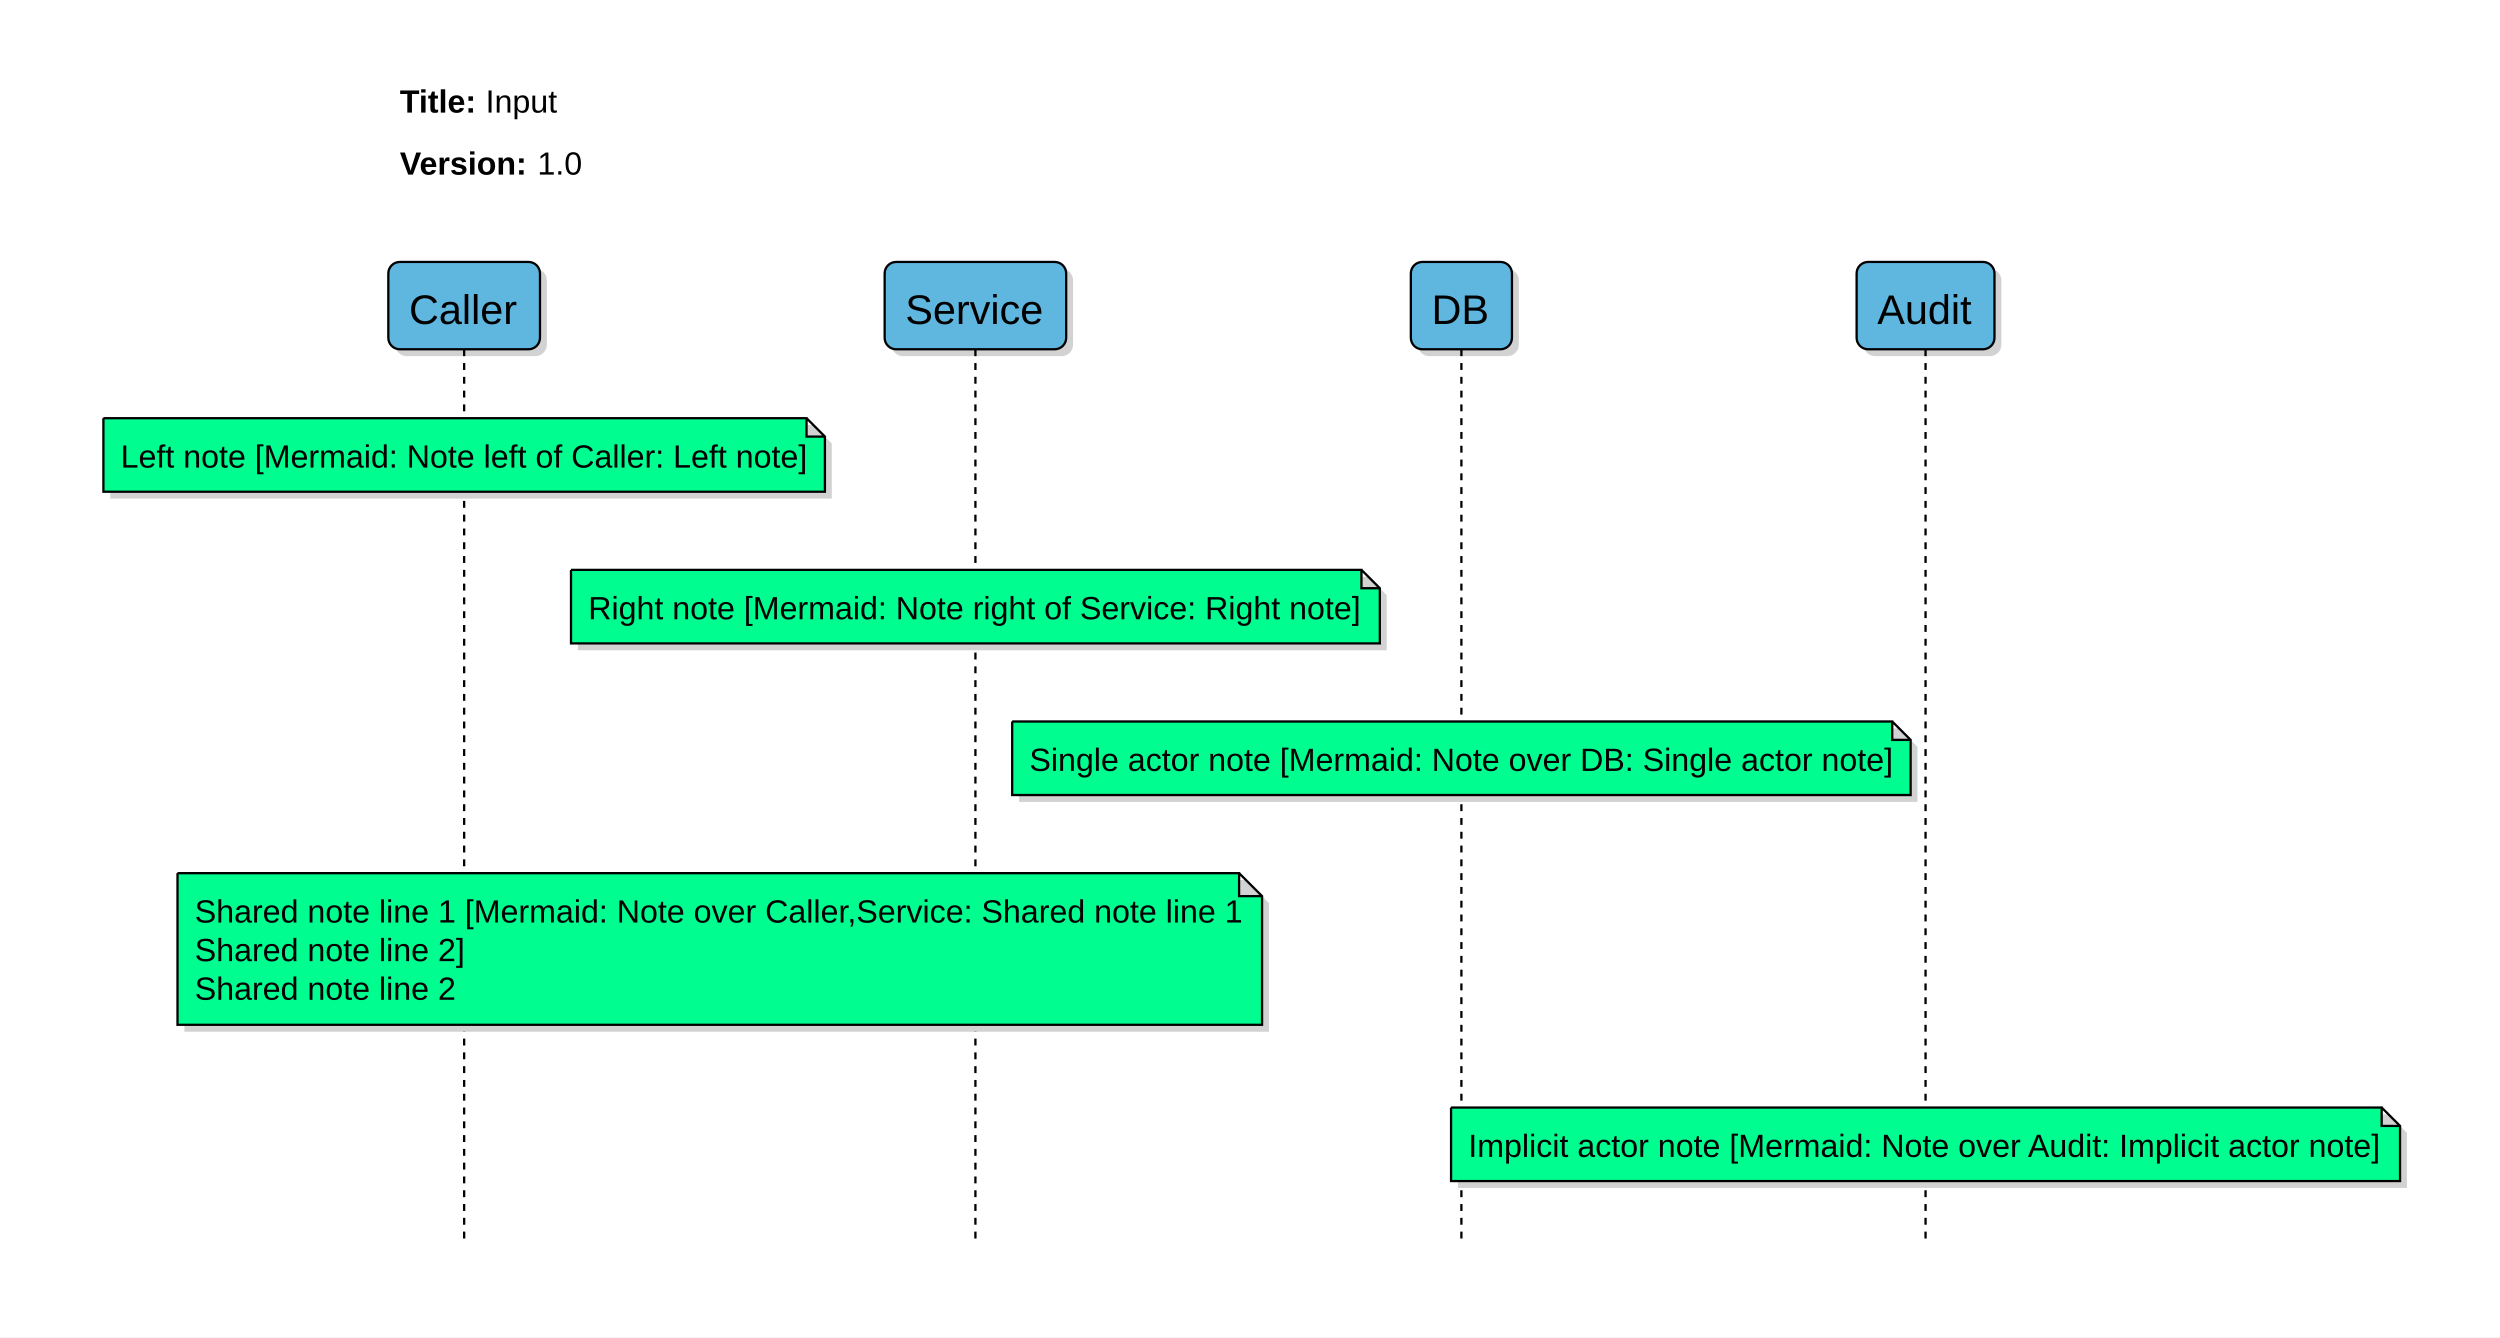
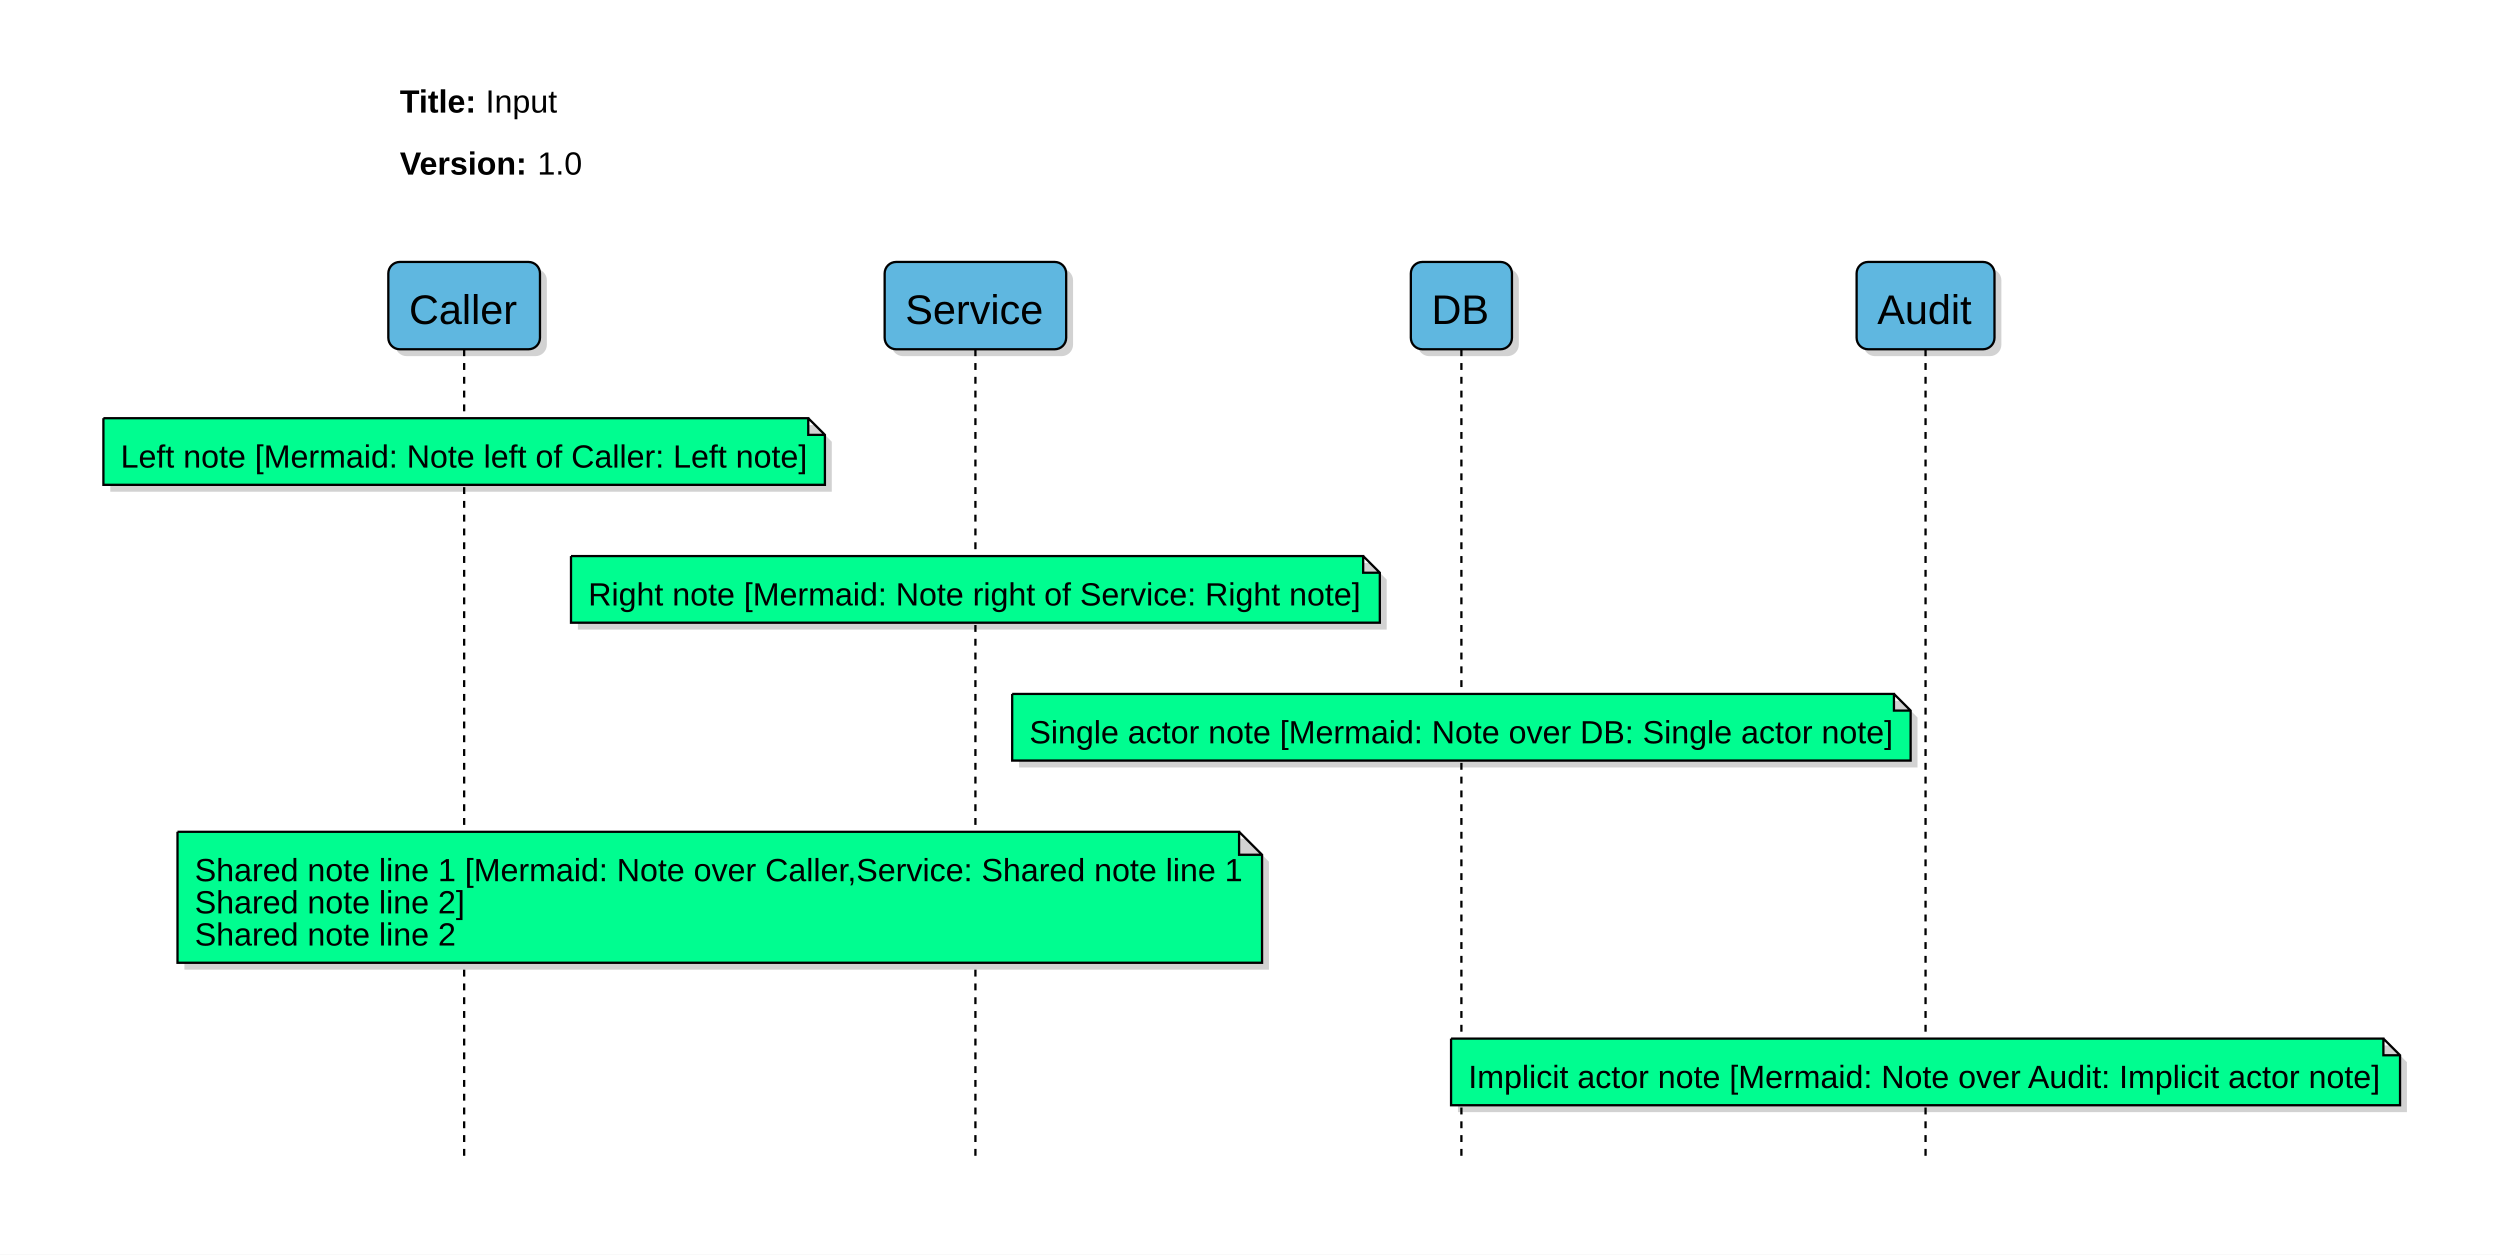
- <svg xmlns="http://www.w3.org/2000/svg" width="1088" height="582" viewBox="0 0 1088 582">
+ <svg xmlns="http://www.w3.org/2000/svg" width="1088" height="546" viewBox="0 0 1088 546">
  <rect width="100%" height="100%" fill="white" />
-   <path d="M 0 0 L 0 572 L 1078 572 L 1078 0 L 0 0" fill="rgb(255, 255, 255)" stroke="none" />
+   <path d="M 0 0 L 0 536 L 1078 536 L 1078 0 L 0 0" fill="rgb(255, 255, 255)" stroke="none" />
  <path d="M 169 30 L 169 57 L 249 57 L 249 30 L 169 30" fill="rgba(0,0,0,0)" stroke="none" />
  <text x="174" y="49" fill="rgb(0,0,0)" font-family="Liberation Sans, Arial, Helvetica, sans-serif" font-size="14" xml:space="preserve" font-weight="bold" dominant-baseline="auto">Title:</text>
  <text x="207.44" y="49" fill="rgb(0,0,0)" font-family="Liberation Sans, Arial, Helvetica, sans-serif" font-size="14" xml:space="preserve" dominant-baseline="auto"> </text>
  <text x="211.33" y="49" fill="rgb(0,0,0)" font-family="Liberation Sans, Arial, Helvetica, sans-serif" font-size="14" xml:space="preserve" dominant-baseline="auto">Input</text>
  <path d="M 169 57 L 169 84 L 259 84 L 259 57 L 169 57" fill="rgba(0,0,0,0)" stroke="none" />
  <text x="174" y="76" fill="rgb(0,0,0)" font-family="Liberation Sans, Arial, Helvetica, sans-serif" font-size="14" xml:space="preserve" font-weight="bold" dominant-baseline="auto">Version:</text>
  <text x="230.01" y="76" fill="rgb(0,0,0)" font-family="Liberation Sans, Arial, Helvetica, sans-serif" font-size="14" xml:space="preserve" dominant-baseline="auto"> </text>
  <text x="233.9" y="76" fill="rgb(0,0,0)" font-family="Liberation Sans, Arial, Helvetica, sans-serif" font-size="14" xml:space="preserve" dominant-baseline="auto">1.0</text>
  <path d="M 172 122 L 172 150 L 172 150 A 5 5 0 0 0 177 155 L 233 155 L 233 155 A 5 5 0 0 0 238 150 L 238 122 L 238 122 A 5 5 0 0 0 233 117 L 177 117 L 177 117 A 5 5 0 0 0 172 122" fill="rgb(210,210,210)" stroke="none" />
  <path d="M 169 119 L 169 147 L 169 147 A 5 5 0 0 0 174 152 L 230 152 L 230 152 A 5 5 0 0 0 235 147 L 235 119 L 235 119 A 5 5 0 0 0 230 114 L 174 114 L 174 114 A 5 5 0 0 0 169 119" fill="rgb(95,183,224)" stroke="none" />
  <path d="M 169 119 L 169 147 L 169 147 A 5 5 0 0 0 174 152 L 230 152 L 230 152 A 5 5 0 0 0 235 147 L 235 119 L 235 119 A 5 5 0 0 0 230 114 L 174 114 L 174 114 A 5 5 0 0 0 169 119" fill="none" stroke="rgb(0, 0, 0)" stroke-width="1" />
  <text x="178" y="141" fill="rgb(0,0,0)" font-family="Liberation Sans, Arial, Helvetica, sans-serif" font-size="18" xml:space="preserve" dominant-baseline="auto">Caller</text>
  <path d="M 388 122 L 388 150 L 388 150 A 5 5 0 0 0 393 155 L 462 155 L 462 155 A 5 5 0 0 0 467 150 L 467 122 L 467 122 A 5 5 0 0 0 462 117 L 393 117 L 393 117 A 5 5 0 0 0 388 122" fill="rgb(210,210,210)" stroke="none" />
  <path d="M 385 119 L 385 147 L 385 147 A 5 5 0 0 0 390 152 L 459 152 L 459 152 A 5 5 0 0 0 464 147 L 464 119 L 464 119 A 5 5 0 0 0 459 114 L 390 114 L 390 114 A 5 5 0 0 0 385 119" fill="rgb(95,183,224)" stroke="none" />
  <path d="M 385 119 L 385 147 L 385 147 A 5 5 0 0 0 390 152 L 459 152 L 459 152 A 5 5 0 0 0 464 147 L 464 119 L 464 119 A 5 5 0 0 0 459 114 L 390 114 L 390 114 A 5 5 0 0 0 385 119" fill="none" stroke="rgb(0, 0, 0)" stroke-width="1" />
  <text x="394" y="141" fill="rgb(0,0,0)" font-family="Liberation Sans, Arial, Helvetica, sans-serif" font-size="18" xml:space="preserve" dominant-baseline="auto">Service</text>
  <path d="M 617 122 L 617 150 L 617 150 A 5 5 0 0 0 622 155 L 656 155 L 656 155 A 5 5 0 0 0 661 150 L 661 122 L 661 122 A 5 5 0 0 0 656 117 L 622 117 L 622 117 A 5 5 0 0 0 617 122" fill="rgb(210,210,210)" stroke="none" />
  <path d="M 614 119 L 614 147 L 614 147 A 5 5 0 0 0 619 152 L 653 152 L 653 152 A 5 5 0 0 0 658 147 L 658 119 L 658 119 A 5 5 0 0 0 653 114 L 619 114 L 619 114 A 5 5 0 0 0 614 119" fill="rgb(95,183,224)" stroke="none" />
  <path d="M 614 119 L 614 147 L 614 147 A 5 5 0 0 0 619 152 L 653 152 L 653 152 A 5 5 0 0 0 658 147 L 658 119 L 658 119 A 5 5 0 0 0 653 114 L 619 114 L 619 114 A 5 5 0 0 0 614 119" fill="none" stroke="rgb(0, 0, 0)" stroke-width="1" />
  <text x="623" y="141" fill="rgb(0,0,0)" font-family="Liberation Sans, Arial, Helvetica, sans-serif" font-size="18" xml:space="preserve" dominant-baseline="auto">DB</text>
  <path d="M 811 122 L 811 150 L 811 150 A 5 5 0 0 0 816 155 L 866 155 L 866 155 A 5 5 0 0 0 871 150 L 871 122 L 871 122 A 5 5 0 0 0 866 117 L 816 117 L 816 117 A 5 5 0 0 0 811 122" fill="rgb(210,210,210)" stroke="none" />
  <path d="M 808 119 L 808 147 L 808 147 A 5 5 0 0 0 813 152 L 863 152 L 863 152 A 5 5 0 0 0 868 147 L 868 119 L 868 119 A 5 5 0 0 0 863 114 L 813 114 L 813 114 A 5 5 0 0 0 808 119" fill="rgb(95,183,224)" stroke="none" />
  <path d="M 808 119 L 808 147 L 808 147 A 5 5 0 0 0 813 152 L 863 152 L 863 152 A 5 5 0 0 0 868 147 L 868 119 L 868 119 A 5 5 0 0 0 863 114 L 813 114 L 813 114 A 5 5 0 0 0 808 119" fill="none" stroke="rgb(0, 0, 0)" stroke-width="1" />
  <text x="817" y="141" fill="rgb(0,0,0)" font-family="Liberation Sans, Arial, Helvetica, sans-serif" font-size="18" xml:space="preserve" dominant-baseline="auto">Audit</text>
-   <path d="M 93 185 M 399 185 M 407 193 M 407 217 M 93 217 M 93 185" fill="rgb(210,210,210)" stroke="none" />
-   <path d="M 90 182 M 396 182 M 396 190 M 404 190 M 404 214 M 90 214 M 90 182" fill="rgb(0,253,144)" stroke="none" />
-   <path d="M 90 182 M 396 182 M 396 190 M 404 190 M 396 182 M 404 190 M 404 214 M 90 214 M 90 182" fill="none" stroke="rgb(0, 0, 0)" stroke-width="1" />
-   <path d="M 48 185 M 354 185 M 362 193 M 362 217 M 48 217 M 48 185" fill="rgb(210,210,210)" stroke="none" />
-   <path d="M 45 182 M 351 182 M 351 190 M 359 190 M 359 214 M 45 214 M 45 182" fill="rgb(0,253,144)" stroke="none" />
-   <path d="M 45 182 M 351 182 M 351 190 M 359 190 M 351 182 M 359 190 M 359 214 M 45 214 M 45 182" fill="none" stroke="rgb(0, 0, 0)" stroke-width="1" />
-   <path d="M 202 152 L 202 218" fill="none" stroke="rgb(0,0,0)" stroke-width="1" stroke-dasharray="3,3" />
-   <path d="M 424.5 152 L 424.5 218" fill="none" stroke="rgb(0,0,0)" stroke-width="1" stroke-dasharray="3,3" />
-   <path d="M 636 152 L 636 218" fill="none" stroke="rgb(0,0,0)" stroke-width="1" stroke-dasharray="3,3" />
-   <path d="M 838 152 L 838 218" fill="none" stroke="rgb(0,0,0)" stroke-width="1" stroke-dasharray="3,3" />
-   <path d="M 48 185 L 354 185 L 362 193 L 362 217 L 48 217 L 48 185" fill="rgb(210,210,210)" stroke="none" />
-   <path d="M 45 182 L 351 182 L 351 190 L 359 190 L 359 214 L 45 214 L 45 182" fill="rgb(0,253,144)" stroke="none" />
-   <path d="M 45 182 L 351 182 L 351 190 L 359 190 M 351 182 L 359 190 L 359 214 L 45 214 L 45 182" fill="none" stroke="rgb(0, 0, 0)" stroke-width="1" />
-   <path d="M 45 182 M 45 214 M 359 214 M 359 182 M 45 182" fill="none" stroke="rgb(0, 0, 0)" stroke-width="1" />
+   <path d="M 93 185 M 399.75 185 M 407 192.25 M 407 214 M 93 214 M 93 185" fill="rgb(210,210,210)" stroke="none" />
+   <path d="M 90 182 M 396.75 182 M 396.75 189.25 M 404 189.25 M 404 211 M 90 211 M 90 182" fill="rgb(0,253,144)" stroke="none" />
+   <path d="M 90 182 M 396.75 182 M 396.75 189.25 M 404 189.25 M 396.75 182 M 404 189.25 M 404 211 M 90 211 M 90 182" fill="none" stroke="rgb(0, 0, 0)" stroke-width="1" />
+   <path d="M 48 185 M 354.75 185 M 362 192.25 M 362 214 M 48 214 M 48 185" fill="rgb(210,210,210)" stroke="none" />
+   <path d="M 45 182 M 351.75 182 M 351.75 189.25 M 359 189.25 M 359 211 M 45 211 M 45 182" fill="rgb(0,253,144)" stroke="none" />
+   <path d="M 45 182 M 351.75 182 M 351.75 189.25 M 359 189.25 M 351.75 182 M 359 189.25 M 359 211 M 45 211 M 45 182" fill="none" stroke="rgb(0, 0, 0)" stroke-width="1" />
+   <path d="M 202 152 L 202 212" fill="none" stroke="rgb(0,0,0)" stroke-width="1" stroke-dasharray="3,3" />
+   <path d="M 424.5 152 L 424.5 212" fill="none" stroke="rgb(0,0,0)" stroke-width="1" stroke-dasharray="3,3" />
+   <path d="M 636 152 L 636 212" fill="none" stroke="rgb(0,0,0)" stroke-width="1" stroke-dasharray="3,3" />
+   <path d="M 838 152 L 838 212" fill="none" stroke="rgb(0,0,0)" stroke-width="1" stroke-dasharray="3,3" />
+   <path d="M 48 185 L 354.75 185 L 362 192.25 L 362 214 L 48 214 L 48 185" fill="rgb(210,210,210)" stroke="none" />
+   <path d="M 45 182 L 351.75 182 L 351.75 189.25 L 359 189.25 L 359 211 L 45 211 L 45 182" fill="rgb(0,253,144)" stroke="none" />
+   <path d="M 45 182 L 351.75 182 L 351.75 189.25 L 359 189.25 M 351.75 182 L 359 189.25 L 359 211 L 45 211 L 45 182" fill="none" stroke="rgb(0, 0, 0)" stroke-width="1" />
+   <path d="M 45 182 M 45 211 M 359 211 M 359 182 M 45 182" fill="none" stroke="rgb(0, 0, 0)" stroke-width="1" />
  <text x="52.5" y="203.5" fill="rgb(0, 0, 0)" font-family="Liberation Sans, Arial, Helvetica, sans-serif" font-size="14" xml:space="preserve" dominant-baseline="auto">Left note [Mermaid: Note left of Caller: Left note]</text>
-   <path d="M 93 251 M 437 251 M 445 259 M 445 283 M 93 283 M 93 251" fill="rgb(210,210,210)" stroke="none" />
-   <path d="M 90 248 M 434 248 M 434 256 M 442 256 M 442 280 M 90 280 M 90 248" fill="rgb(0,253,144)" stroke="none" />
-   <path d="M 90 248 M 434 248 M 434 256 M 442 256 M 434 248 M 442 256 M 442 280 M 90 280 M 90 248" fill="none" stroke="rgb(0, 0, 0)" stroke-width="1" />
-   <path d="M 251.5 251 M 595.5 251 M 603.5 259 M 603.5 283 M 251.5 283 M 251.5 251" fill="rgb(210,210,210)" stroke="none" />
-   <path d="M 248.5 248 M 592.5 248 M 592.5 256 M 600.5 256 M 600.5 280 M 248.5 280 M 248.5 248" fill="rgb(0,253,144)" stroke="none" />
-   <path d="M 248.5 248 M 592.5 248 M 592.5 256 M 600.5 256 M 592.5 248 M 600.5 256 M 600.5 280 M 248.5 280 M 248.5 248" fill="none" stroke="rgb(0, 0, 0)" stroke-width="1" />
-   <path d="M 202 218 L 202 284" fill="none" stroke="rgb(0,0,0)" stroke-width="1" stroke-dasharray="3,3" />
-   <path d="M 424.5 218 L 424.5 284" fill="none" stroke="rgb(0,0,0)" stroke-width="1" stroke-dasharray="3,3" />
-   <path d="M 636 218 L 636 284" fill="none" stroke="rgb(0,0,0)" stroke-width="1" stroke-dasharray="3,3" />
-   <path d="M 838 218 L 838 284" fill="none" stroke="rgb(0,0,0)" stroke-width="1" stroke-dasharray="3,3" />
-   <path d="M 251.5 251 L 595.5 251 L 603.5 259 L 603.5 283 L 251.5 283 L 251.5 251" fill="rgb(210,210,210)" stroke="none" />
-   <path d="M 248.5 248 L 592.5 248 L 592.5 256 L 600.5 256 L 600.5 280 L 248.5 280 L 248.5 248" fill="rgb(0,253,144)" stroke="none" />
-   <path d="M 248.5 248 L 592.5 248 L 592.5 256 L 600.5 256 M 592.5 248 L 600.5 256 L 600.5 280 L 248.5 280 L 248.5 248" fill="none" stroke="rgb(0, 0, 0)" stroke-width="1" />
-   <path d="M 248.5 248 M 248.5 280 M 600.5 280 M 600.5 248 M 248.5 248" fill="none" stroke="rgb(0, 0, 0)" stroke-width="1" />
-   <text x="256" y="269.5" fill="rgb(0, 0, 0)" font-family="Liberation Sans, Arial, Helvetica, sans-serif" font-size="14" xml:space="preserve" dominant-baseline="auto">Right note [Mermaid: Note right of Service: Right note]</text>
-   <path d="M 93 317 M 476 317 M 484 325 M 484 349 M 93 349 M 93 317" fill="rgb(210,210,210)" stroke="none" />
-   <path d="M 90 314 M 473 314 M 473 322 M 481 322 M 481 346 M 90 346 M 90 314" fill="rgb(0,253,144)" stroke="none" />
-   <path d="M 90 314 M 473 314 M 473 322 M 481 322 M 473 314 M 481 322 M 481 346 M 90 346 M 90 314" fill="none" stroke="rgb(0, 0, 0)" stroke-width="1" />
-   <path d="M 443.5 317 M 826.5 317 M 834.5 325 M 834.5 349 M 443.5 349 M 443.5 317" fill="rgb(210,210,210)" stroke="none" />
-   <path d="M 440.5 314 M 823.5 314 M 823.5 322 M 831.5 322 M 831.5 346 M 440.5 346 M 440.5 314" fill="rgb(0,253,144)" stroke="none" />
-   <path d="M 440.5 314 M 823.5 314 M 823.5 322 M 831.5 322 M 823.5 314 M 831.5 322 M 831.5 346 M 440.5 346 M 440.5 314" fill="none" stroke="rgb(0, 0, 0)" stroke-width="1" />
-   <path d="M 202 284 L 202 350" fill="none" stroke="rgb(0,0,0)" stroke-width="1" stroke-dasharray="3,3" />
-   <path d="M 424.5 284 L 424.5 350" fill="none" stroke="rgb(0,0,0)" stroke-width="1" stroke-dasharray="3,3" />
-   <path d="M 636 284 L 636 350" fill="none" stroke="rgb(0,0,0)" stroke-width="1" stroke-dasharray="3,3" />
-   <path d="M 838 284 L 838 350" fill="none" stroke="rgb(0,0,0)" stroke-width="1" stroke-dasharray="3,3" />
-   <path d="M 443.5 317 L 826.5 317 L 834.5 325 L 834.5 349 L 443.5 349 L 443.5 317" fill="rgb(210,210,210)" stroke="none" />
-   <path d="M 440.5 314 L 823.5 314 L 823.5 322 L 831.5 322 L 831.5 346 L 440.5 346 L 440.5 314" fill="rgb(0,253,144)" stroke="none" />
-   <path d="M 440.5 314 L 823.5 314 L 823.5 322 L 831.5 322 M 823.5 314 L 831.5 322 L 831.5 346 L 440.5 346 L 440.5 314" fill="none" stroke="rgb(0, 0, 0)" stroke-width="1" />
-   <path d="M 440.5 314 M 440.5 346 M 831.5 346 M 831.5 314 M 440.5 314" fill="none" stroke="rgb(0, 0, 0)" stroke-width="1" />
-   <text x="448" y="335.5" fill="rgb(0, 0, 0)" font-family="Liberation Sans, Arial, Helvetica, sans-serif" font-size="14" xml:space="preserve" dominant-baseline="auto">Single actor note [Mermaid: Note over DB: Single actor note]</text>
-   <path d="M 93 383 M 555 383 M 565 393 M 565 449 M 93 449 M 93 383" fill="rgb(210,210,210)" stroke="none" />
-   <path d="M 90 380 M 552 380 M 552 390 M 562 390 M 562 446 M 90 446 M 90 380" fill="rgb(0,253,144)" stroke="none" />
-   <path d="M 90 380 M 552 380 M 552 390 M 562 390 M 552 380 M 562 390 M 562 446 M 90 446 M 90 380" fill="none" stroke="rgb(0, 0, 0)" stroke-width="1" />
-   <path d="M 80.25 383 M 542.25 383 M 552.25 393 M 552.25 449 M 80.25 449 M 80.25 383" fill="rgb(210,210,210)" stroke="none" />
-   <path d="M 77.25 380 M 539.25 380 M 539.25 390 M 549.25 390 M 549.25 446 M 77.25 446 M 77.25 380" fill="rgb(0,253,144)" stroke="none" />
-   <path d="M 77.25 380 M 539.25 380 M 539.25 390 M 549.25 390 M 539.25 380 M 549.25 390 M 549.25 446 M 77.25 446 M 77.25 380" fill="none" stroke="rgb(0, 0, 0)" stroke-width="1" />
-   <path d="M 202 350 L 202 452" fill="none" stroke="rgb(0,0,0)" stroke-width="1" stroke-dasharray="3,3" />
-   <path d="M 424.5 350 L 424.5 452" fill="none" stroke="rgb(0,0,0)" stroke-width="1" stroke-dasharray="3,3" />
-   <path d="M 636 350 L 636 452" fill="none" stroke="rgb(0,0,0)" stroke-width="1" stroke-dasharray="3,3" />
-   <path d="M 838 350 L 838 452" fill="none" stroke="rgb(0,0,0)" stroke-width="1" stroke-dasharray="3,3" />
-   <path d="M 80.25 383 L 542.25 383 L 552.25 393 L 552.25 449 L 80.25 449 L 80.25 383" fill="rgb(210,210,210)" stroke="none" />
-   <path d="M 77.25 380 L 539.25 380 L 539.25 390 L 549.25 390 L 549.25 446 L 77.25 446 L 77.25 380" fill="rgb(0,253,144)" stroke="none" />
-   <path d="M 77.25 380 L 539.25 380 L 539.25 390 L 549.25 390 M 539.25 380 L 549.25 390 L 549.25 446 L 77.25 446 L 77.25 380" fill="none" stroke="rgb(0, 0, 0)" stroke-width="1" />
-   <path d="M 77.25 380 M 77.25 446 M 549.25 446 M 549.25 380 M 77.25 380" fill="none" stroke="rgb(0, 0, 0)" stroke-width="1" />
-   <text x="84.75" y="401.5" fill="rgb(0, 0, 0)" font-family="Liberation Sans, Arial, Helvetica, sans-serif" font-size="14" xml:space="preserve" dominant-baseline="auto">Shared note line 1 [Mermaid: Note over Caller,Service: Shared note line 1</text>
-   <text x="84.75" y="418.3" fill="rgb(0, 0, 0)" font-family="Liberation Sans, Arial, Helvetica, sans-serif" font-size="14" xml:space="preserve" dominant-baseline="auto">Shared note line 2]</text>
-   <text x="84.75" y="435.1" fill="rgb(0, 0, 0)" font-family="Liberation Sans, Arial, Helvetica, sans-serif" font-size="14" xml:space="preserve" dominant-baseline="auto">Shared note line 2</text>
-   <path d="M 93 485 M 498 485 M 506 493 M 506 517 M 93 517 M 93 485" fill="rgb(210,210,210)" stroke="none" />
-   <path d="M 90 482 M 495 482 M 495 490 M 503 490 M 503 514 M 90 514 M 90 482" fill="rgb(0,253,144)" stroke="none" />
-   <path d="M 90 482 M 495 482 M 495 490 M 503 490 M 495 482 M 503 490 M 503 514 M 90 514 M 90 482" fill="none" stroke="rgb(0, 0, 0)" stroke-width="1" />
-   <path d="M 634.5 485 M 1039.5 485 M 1047.5 493 M 1047.5 517 M 634.5 517 M 634.5 485" fill="rgb(210,210,210)" stroke="none" />
-   <path d="M 631.5 482 M 1036.5 482 M 1036.5 490 M 1044.5 490 M 1044.5 514 M 631.5 514 M 631.5 482" fill="rgb(0,253,144)" stroke="none" />
-   <path d="M 631.5 482 M 1036.5 482 M 1036.5 490 M 1044.5 490 M 1036.5 482 M 1044.5 490 M 1044.5 514 M 631.5 514 M 631.5 482" fill="none" stroke="rgb(0, 0, 0)" stroke-width="1" />
-   <path d="M 202 452 L 202 518" fill="none" stroke="rgb(0,0,0)" stroke-width="1" stroke-dasharray="3,3" />
-   <path d="M 424.5 452 L 424.5 518" fill="none" stroke="rgb(0,0,0)" stroke-width="1" stroke-dasharray="3,3" />
-   <path d="M 636 452 L 636 518" fill="none" stroke="rgb(0,0,0)" stroke-width="1" stroke-dasharray="3,3" />
-   <path d="M 838 452 L 838 518" fill="none" stroke="rgb(0,0,0)" stroke-width="1" stroke-dasharray="3,3" />
-   <path d="M 634.5 485 L 1039.5 485 L 1047.5 493 L 1047.5 517 L 634.5 517 L 634.5 485" fill="rgb(210,210,210)" stroke="none" />
-   <path d="M 631.5 482 L 1036.5 482 L 1036.5 490 L 1044.5 490 L 1044.5 514 L 631.5 514 L 631.5 482" fill="rgb(0,253,144)" stroke="none" />
-   <path d="M 631.5 482 L 1036.5 482 L 1036.5 490 L 1044.5 490 M 1036.5 482 L 1044.5 490 L 1044.5 514 L 631.5 514 L 631.5 482" fill="none" stroke="rgb(0, 0, 0)" stroke-width="1" />
-   <path d="M 631.5 482 M 631.5 514 M 1044.5 514 M 1044.5 482 M 631.5 482" fill="none" stroke="rgb(0, 0, 0)" stroke-width="1" />
-   <text x="639" y="503.5" fill="rgb(0, 0, 0)" font-family="Liberation Sans, Arial, Helvetica, sans-serif" font-size="14" xml:space="preserve" dominant-baseline="auto">Implicit actor note [Mermaid: Note over Audit: Implicit actor note]</text>
-   <path d="M 202 518 L 202 542" fill="none" stroke="rgb(0,0,0)" stroke-width="1" stroke-dasharray="3,3" />
-   <path d="M 424.5 518 L 424.5 542" fill="none" stroke="rgb(0,0,0)" stroke-width="1" stroke-dasharray="3,3" />
-   <path d="M 636 518 L 636 542" fill="none" stroke="rgb(0,0,0)" stroke-width="1" stroke-dasharray="3,3" />
-   <path d="M 838 518 L 838 542" fill="none" stroke="rgb(0,0,0)" stroke-width="1" stroke-dasharray="3,3" />
+   <path d="M 93 245 M 437.75 245 M 445 252.25 M 445 274 M 93 274 M 93 245" fill="rgb(210,210,210)" stroke="none" />
+   <path d="M 90 242 M 434.75 242 M 434.75 249.25 M 442 249.25 M 442 271 M 90 271 M 90 242" fill="rgb(0,253,144)" stroke="none" />
+   <path d="M 90 242 M 434.75 242 M 434.75 249.25 M 442 249.25 M 434.75 242 M 442 249.25 M 442 271 M 90 271 M 90 242" fill="none" stroke="rgb(0, 0, 0)" stroke-width="1" />
+   <path d="M 251.5 245 M 596.25 245 M 603.5 252.25 M 603.5 274 M 251.5 274 M 251.5 245" fill="rgb(210,210,210)" stroke="none" />
+   <path d="M 248.5 242 M 593.25 242 M 593.25 249.25 M 600.5 249.25 M 600.5 271 M 248.5 271 M 248.5 242" fill="rgb(0,253,144)" stroke="none" />
+   <path d="M 248.5 242 M 593.25 242 M 593.25 249.25 M 600.5 249.25 M 593.25 242 M 600.5 249.25 M 600.5 271 M 248.5 271 M 248.5 242" fill="none" stroke="rgb(0, 0, 0)" stroke-width="1" />
+   <path d="M 202 212 L 202 272" fill="none" stroke="rgb(0,0,0)" stroke-width="1" stroke-dasharray="3,3" />
+   <path d="M 424.5 212 L 424.5 272" fill="none" stroke="rgb(0,0,0)" stroke-width="1" stroke-dasharray="3,3" />
+   <path d="M 636 212 L 636 272" fill="none" stroke="rgb(0,0,0)" stroke-width="1" stroke-dasharray="3,3" />
+   <path d="M 838 212 L 838 272" fill="none" stroke="rgb(0,0,0)" stroke-width="1" stroke-dasharray="3,3" />
+   <path d="M 251.5 245 L 596.25 245 L 603.5 252.25 L 603.5 274 L 251.5 274 L 251.5 245" fill="rgb(210,210,210)" stroke="none" />
+   <path d="M 248.5 242 L 593.25 242 L 593.25 249.25 L 600.5 249.25 L 600.5 271 L 248.5 271 L 248.5 242" fill="rgb(0,253,144)" stroke="none" />
+   <path d="M 248.5 242 L 593.25 242 L 593.25 249.25 L 600.5 249.25 M 593.25 242 L 600.5 249.25 L 600.5 271 L 248.5 271 L 248.5 242" fill="none" stroke="rgb(0, 0, 0)" stroke-width="1" />
+   <path d="M 248.5 242 M 248.5 271 M 600.5 271 M 600.5 242 M 248.5 242" fill="none" stroke="rgb(0, 0, 0)" stroke-width="1" />
+   <text x="256" y="263.5" fill="rgb(0, 0, 0)" font-family="Liberation Sans, Arial, Helvetica, sans-serif" font-size="14" xml:space="preserve" dominant-baseline="auto">Right note [Mermaid: Note right of Service: Right note]</text>
+   <path d="M 93 305 M 476.75 305 M 484 312.25 M 484 334 M 93 334 M 93 305" fill="rgb(210,210,210)" stroke="none" />
+   <path d="M 90 302 M 473.75 302 M 473.75 309.25 M 481 309.25 M 481 331 M 90 331 M 90 302" fill="rgb(0,253,144)" stroke="none" />
+   <path d="M 90 302 M 473.75 302 M 473.75 309.25 M 481 309.25 M 473.75 302 M 481 309.25 M 481 331 M 90 331 M 90 302" fill="none" stroke="rgb(0, 0, 0)" stroke-width="1" />
+   <path d="M 443.5 305 M 827.25 305 M 834.5 312.25 M 834.5 334 M 443.5 334 M 443.5 305" fill="rgb(210,210,210)" stroke="none" />
+   <path d="M 440.5 302 M 824.25 302 M 824.25 309.25 M 831.5 309.25 M 831.5 331 M 440.5 331 M 440.5 302" fill="rgb(0,253,144)" stroke="none" />
+   <path d="M 440.5 302 M 824.25 302 M 824.25 309.25 M 831.5 309.25 M 824.25 302 M 831.5 309.25 M 831.5 331 M 440.5 331 M 440.5 302" fill="none" stroke="rgb(0, 0, 0)" stroke-width="1" />
+   <path d="M 202 272 L 202 332" fill="none" stroke="rgb(0,0,0)" stroke-width="1" stroke-dasharray="3,3" />
+   <path d="M 424.5 272 L 424.5 332" fill="none" stroke="rgb(0,0,0)" stroke-width="1" stroke-dasharray="3,3" />
+   <path d="M 636 272 L 636 332" fill="none" stroke="rgb(0,0,0)" stroke-width="1" stroke-dasharray="3,3" />
+   <path d="M 838 272 L 838 332" fill="none" stroke="rgb(0,0,0)" stroke-width="1" stroke-dasharray="3,3" />
+   <path d="M 443.5 305 L 827.25 305 L 834.5 312.25 L 834.5 334 L 443.5 334 L 443.5 305" fill="rgb(210,210,210)" stroke="none" />
+   <path d="M 440.5 302 L 824.25 302 L 824.25 309.25 L 831.5 309.25 L 831.5 331 L 440.5 331 L 440.5 302" fill="rgb(0,253,144)" stroke="none" />
+   <path d="M 440.5 302 L 824.25 302 L 824.25 309.25 L 831.5 309.25 M 824.25 302 L 831.5 309.25 L 831.5 331 L 440.5 331 L 440.5 302" fill="none" stroke="rgb(0, 0, 0)" stroke-width="1" />
+   <path d="M 440.5 302 M 440.5 331 M 831.5 331 M 831.5 302 M 440.5 302" fill="none" stroke="rgb(0, 0, 0)" stroke-width="1" />
+   <text x="448" y="323.5" fill="rgb(0, 0, 0)" font-family="Liberation Sans, Arial, Helvetica, sans-serif" font-size="14" xml:space="preserve" dominant-baseline="auto">Single actor note [Mermaid: Note over DB: Single actor note]</text>
+   <path d="M 93 365 M 555 365 M 565 375 M 565 422 M 93 422 M 93 365" fill="rgb(210,210,210)" stroke="none" />
+   <path d="M 90 362 M 552 362 M 552 372 M 562 372 M 562 419 M 90 419 M 90 362" fill="rgb(0,253,144)" stroke="none" />
+   <path d="M 90 362 M 552 362 M 552 372 M 562 372 M 552 362 M 562 372 M 562 419 M 90 419 M 90 362" fill="none" stroke="rgb(0, 0, 0)" stroke-width="1" />
+   <path d="M 80.25 365 M 542.25 365 M 552.25 375 M 552.25 422 M 80.25 422 M 80.25 365" fill="rgb(210,210,210)" stroke="none" />
+   <path d="M 77.25 362 M 539.25 362 M 539.25 372 M 549.25 372 M 549.25 419 M 77.25 419 M 77.25 362" fill="rgb(0,253,144)" stroke="none" />
+   <path d="M 77.25 362 M 539.25 362 M 539.25 372 M 549.25 372 M 539.25 362 M 549.25 372 M 549.25 419 M 77.25 419 M 77.25 362" fill="none" stroke="rgb(0, 0, 0)" stroke-width="1" />
+   <path d="M 202 332 L 202 422" fill="none" stroke="rgb(0,0,0)" stroke-width="1" stroke-dasharray="3,3" />
+   <path d="M 424.5 332 L 424.5 422" fill="none" stroke="rgb(0,0,0)" stroke-width="1" stroke-dasharray="3,3" />
+   <path d="M 636 332 L 636 422" fill="none" stroke="rgb(0,0,0)" stroke-width="1" stroke-dasharray="3,3" />
+   <path d="M 838 332 L 838 422" fill="none" stroke="rgb(0,0,0)" stroke-width="1" stroke-dasharray="3,3" />
+   <path d="M 80.25 365 L 542.25 365 L 552.25 375 L 552.25 422 L 80.25 422 L 80.25 365" fill="rgb(210,210,210)" stroke="none" />
+   <path d="M 77.25 362 L 539.25 362 L 539.25 372 L 549.25 372 L 549.25 419 L 77.25 419 L 77.25 362" fill="rgb(0,253,144)" stroke="none" />
+   <path d="M 77.25 362 L 539.25 362 L 539.25 372 L 549.25 372 M 539.25 362 L 549.25 372 L 549.25 419 L 77.25 419 L 77.25 362" fill="none" stroke="rgb(0, 0, 0)" stroke-width="1" />
+   <path d="M 77.25 362 M 77.25 419 M 549.25 419 M 549.25 362 M 77.25 362" fill="none" stroke="rgb(0, 0, 0)" stroke-width="1" />
+   <text x="84.75" y="383.5" fill="rgb(0, 0, 0)" font-family="Liberation Sans, Arial, Helvetica, sans-serif" font-size="14" xml:space="preserve" dominant-baseline="auto">Shared note line 1 [Mermaid: Note over Caller,Service: Shared note line 1</text>
+   <text x="84.75" y="397.5" fill="rgb(0, 0, 0)" font-family="Liberation Sans, Arial, Helvetica, sans-serif" font-size="14" xml:space="preserve" dominant-baseline="auto">Shared note line 2]</text>
+   <text x="84.75" y="411.5" fill="rgb(0, 0, 0)" font-family="Liberation Sans, Arial, Helvetica, sans-serif" font-size="14" xml:space="preserve" dominant-baseline="auto">Shared note line 2</text>
+   <path d="M 93 455 M 498.75 455 M 506 462.25 M 506 484 M 93 484 M 93 455" fill="rgb(210,210,210)" stroke="none" />
+   <path d="M 90 452 M 495.75 452 M 495.75 459.25 M 503 459.25 M 503 481 M 90 481 M 90 452" fill="rgb(0,253,144)" stroke="none" />
+   <path d="M 90 452 M 495.75 452 M 495.75 459.25 M 503 459.25 M 495.75 452 M 503 459.25 M 503 481 M 90 481 M 90 452" fill="none" stroke="rgb(0, 0, 0)" stroke-width="1" />
+   <path d="M 634.5 455 M 1040.25 455 M 1047.5 462.25 M 1047.5 484 M 634.5 484 M 634.5 455" fill="rgb(210,210,210)" stroke="none" />
+   <path d="M 631.5 452 M 1037.25 452 M 1037.25 459.25 M 1044.5 459.25 M 1044.5 481 M 631.5 481 M 631.5 452" fill="rgb(0,253,144)" stroke="none" />
+   <path d="M 631.5 452 M 1037.25 452 M 1037.25 459.25 M 1044.5 459.25 M 1037.25 452 M 1044.5 459.25 M 1044.5 481 M 631.5 481 M 631.5 452" fill="none" stroke="rgb(0, 0, 0)" stroke-width="1" />
+   <path d="M 202 422 L 202 482" fill="none" stroke="rgb(0,0,0)" stroke-width="1" stroke-dasharray="3,3" />
+   <path d="M 424.5 422 L 424.5 482" fill="none" stroke="rgb(0,0,0)" stroke-width="1" stroke-dasharray="3,3" />
+   <path d="M 636 422 L 636 482" fill="none" stroke="rgb(0,0,0)" stroke-width="1" stroke-dasharray="3,3" />
+   <path d="M 838 422 L 838 482" fill="none" stroke="rgb(0,0,0)" stroke-width="1" stroke-dasharray="3,3" />
+   <path d="M 634.5 455 L 1040.25 455 L 1047.5 462.25 L 1047.5 484 L 634.5 484 L 634.5 455" fill="rgb(210,210,210)" stroke="none" />
+   <path d="M 631.5 452 L 1037.25 452 L 1037.25 459.25 L 1044.5 459.25 L 1044.5 481 L 631.5 481 L 631.5 452" fill="rgb(0,253,144)" stroke="none" />
+   <path d="M 631.5 452 L 1037.25 452 L 1037.25 459.25 L 1044.5 459.25 M 1037.25 452 L 1044.5 459.25 L 1044.5 481 L 631.5 481 L 631.5 452" fill="none" stroke="rgb(0, 0, 0)" stroke-width="1" />
+   <path d="M 631.5 452 M 631.5 481 M 1044.5 481 M 1044.5 452 M 631.5 452" fill="none" stroke="rgb(0, 0, 0)" stroke-width="1" />
+   <text x="639" y="473.5" fill="rgb(0, 0, 0)" font-family="Liberation Sans, Arial, Helvetica, sans-serif" font-size="14" xml:space="preserve" dominant-baseline="auto">Implicit actor note [Mermaid: Note over Audit: Implicit actor note]</text>
+   <path d="M 202 482 L 202 506" fill="none" stroke="rgb(0,0,0)" stroke-width="1" stroke-dasharray="3,3" />
+   <path d="M 424.5 482 L 424.5 506" fill="none" stroke="rgb(0,0,0)" stroke-width="1" stroke-dasharray="3,3" />
+   <path d="M 636 482 L 636 506" fill="none" stroke="rgb(0,0,0)" stroke-width="1" stroke-dasharray="3,3" />
+   <path d="M 838 482 L 838 506" fill="none" stroke="rgb(0,0,0)" stroke-width="1" stroke-dasharray="3,3" />
</svg>
